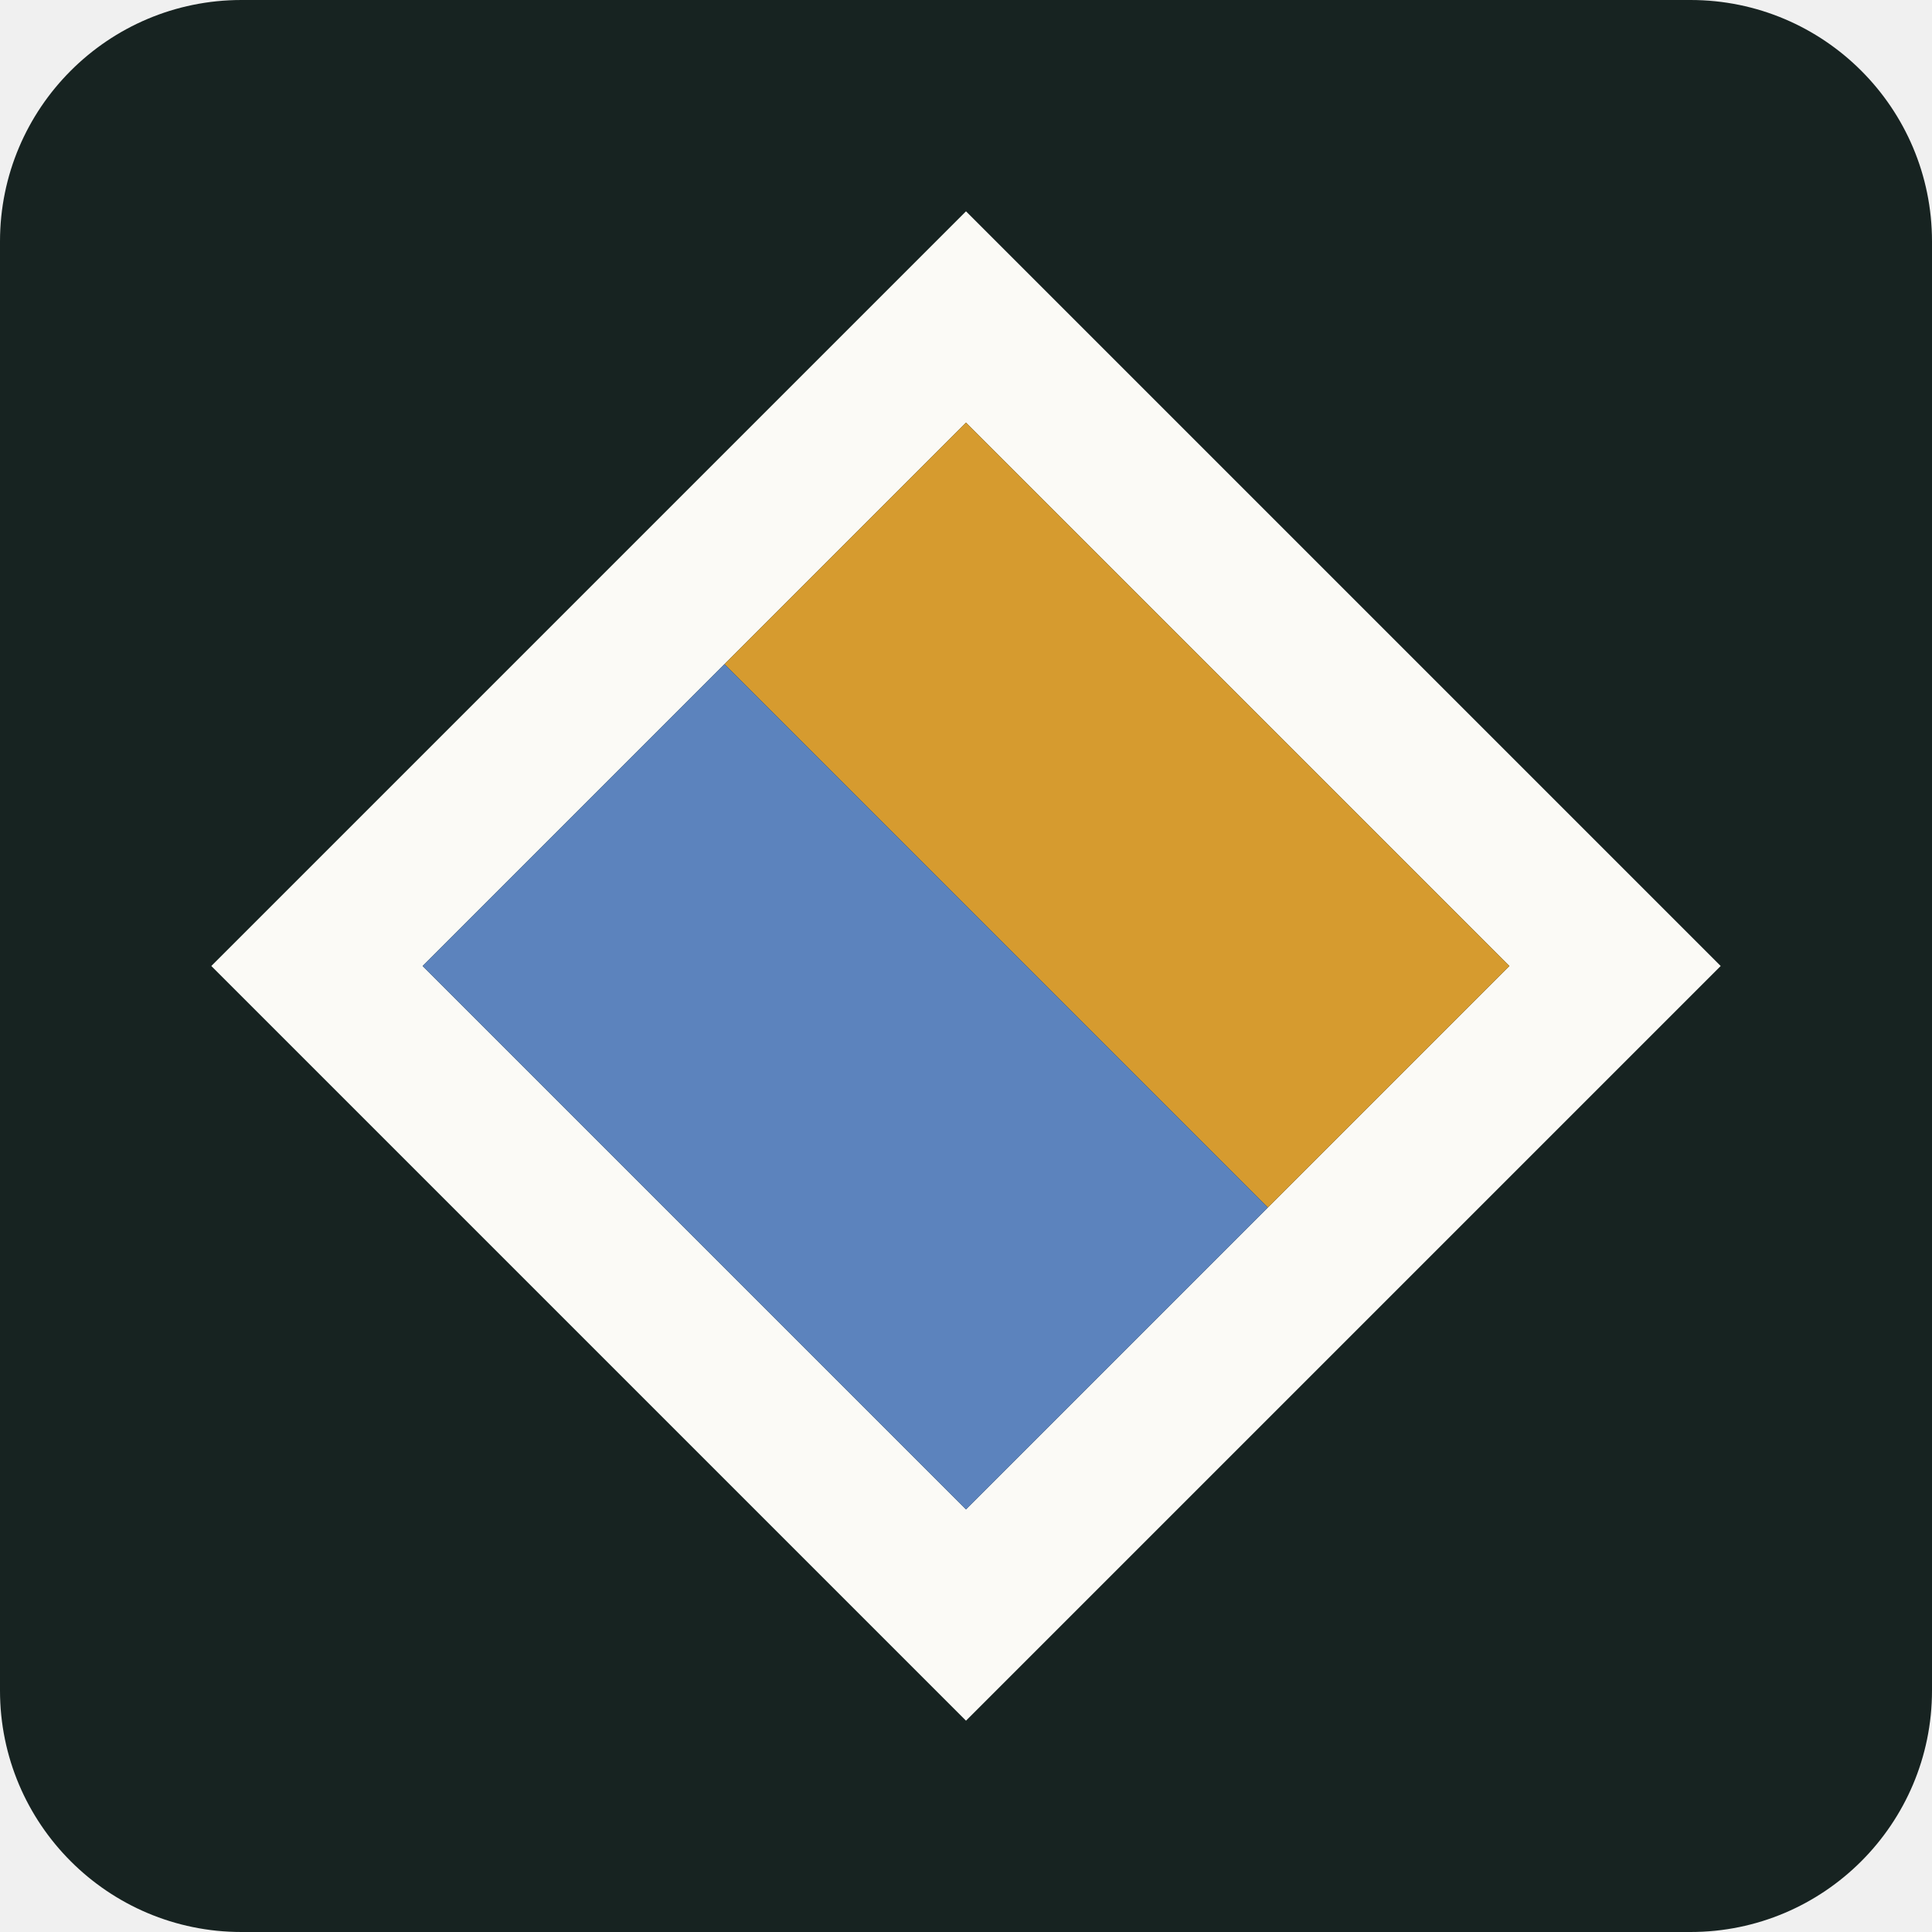
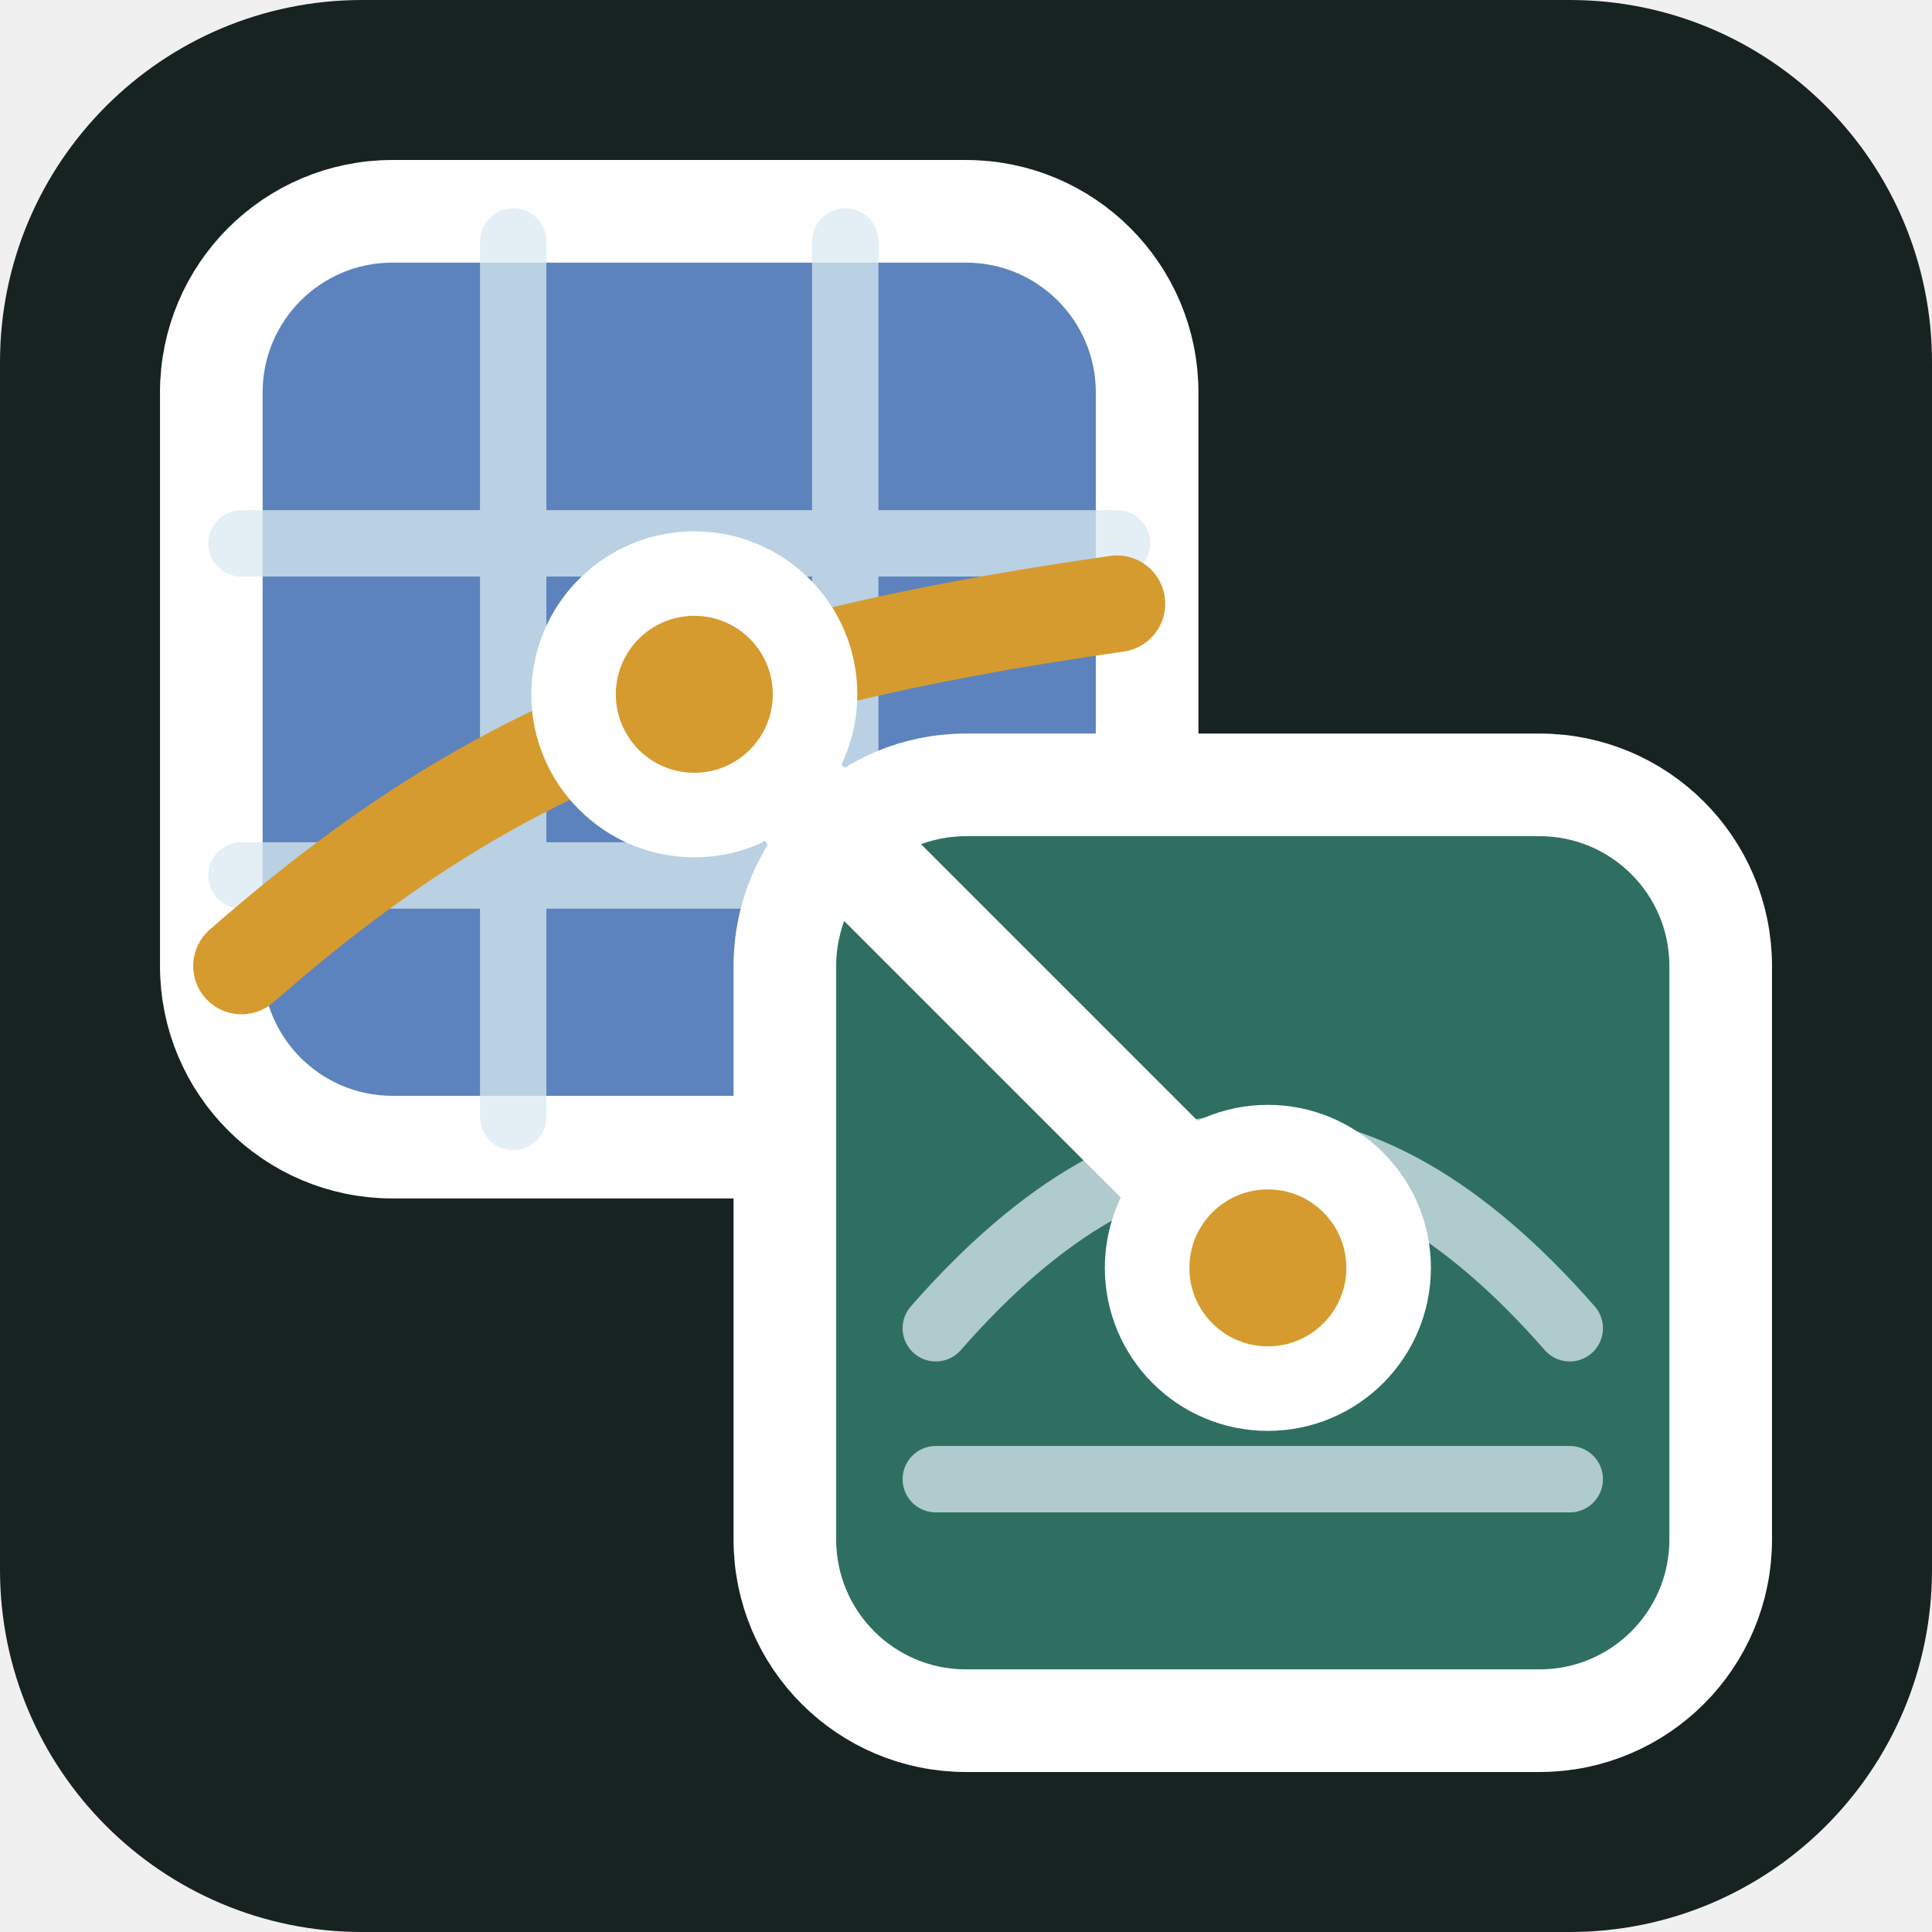
<svg xmlns="http://www.w3.org/2000/svg" viewBox="0 0 64 64" role="img" aria-label="OpenCVL">
-   <rect width="64" height="64" rx="8" fill="#172321" />
-   <path d="M32 7 57 32 32 57 7 32Z" fill="#fbfaf6" />
-   <path d="M32 14 50 32 32 50 14 32Z" fill="#172321" />
-   <path d="M32 14 50 32 42 40 24 22Z" fill="#d69b2f" />
-   <path d="M14 32 24 22 42 40 32 50Z" fill="#5c83bd" />
+   <rect width="64" height="64" rx="12" fill="#172321" />
+   <rect x="7" y="7" width="31" height="31" rx="6" fill="#5c83bd" stroke="#ffffff" stroke-width="3.4" />
+   <path d="M17 8v29M28 8v29M8 18h29M8 29h29" fill="none" stroke="#d9e9f0" stroke-width="2.2" stroke-linecap="round" opacity="0.75" />
+   <path d="M8 32c8-7 15-10 29-12" fill="none" stroke="#d69b2f" stroke-width="3.2" stroke-linecap="round" />
+   <rect x="26" y="26" width="31" height="31" rx="6" fill="#2f6f62" stroke="#ffffff" stroke-width="3.4" />
+   <path d="M31 44c7-8 14-8 21 0M31 49h21" fill="none" stroke="#d9e9f0" stroke-width="2.2" stroke-linecap="round" opacity="0.75" />
+   <path d="M23 23 42 42" fill="none" stroke="#ffffff" stroke-width="3.6" stroke-linecap="round" />
+   <circle cx="23" cy="23" r="4" fill="#d69b2f" stroke="#ffffff" stroke-width="2.8" />
+   <circle cx="42" cy="42" r="4" fill="#d69b2f" stroke="#ffffff" stroke-width="2.8" />
</svg>
